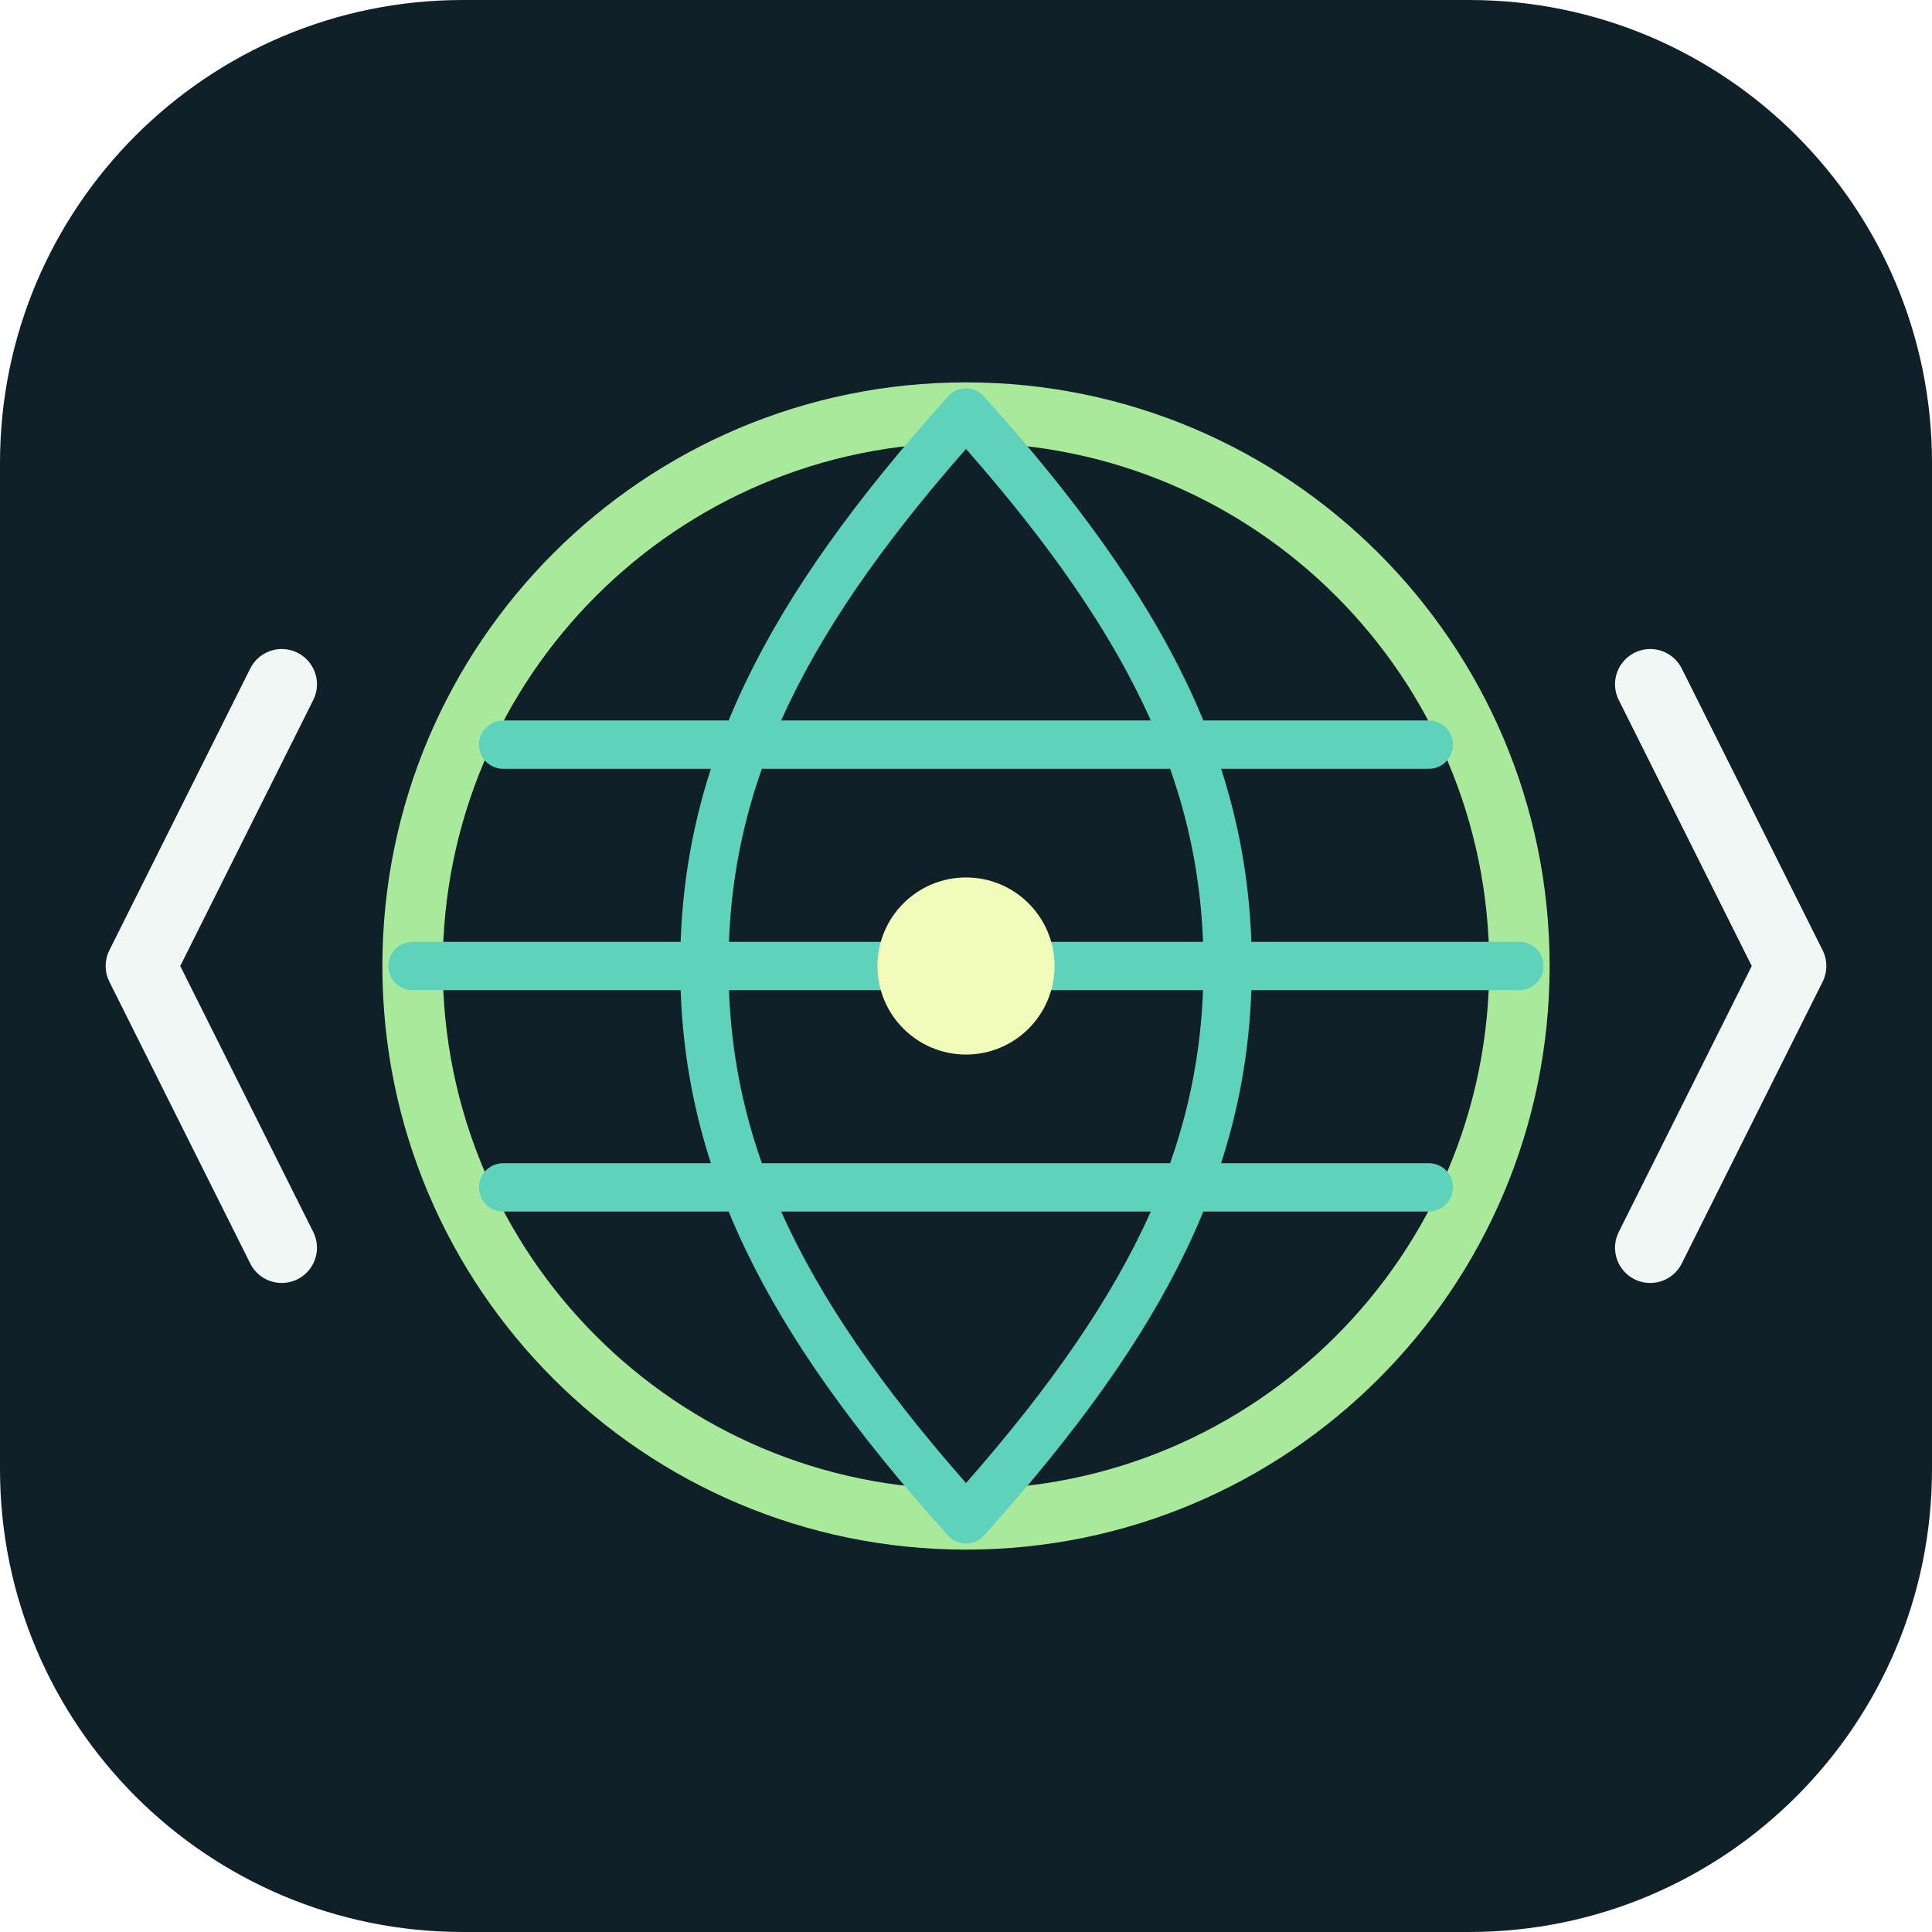
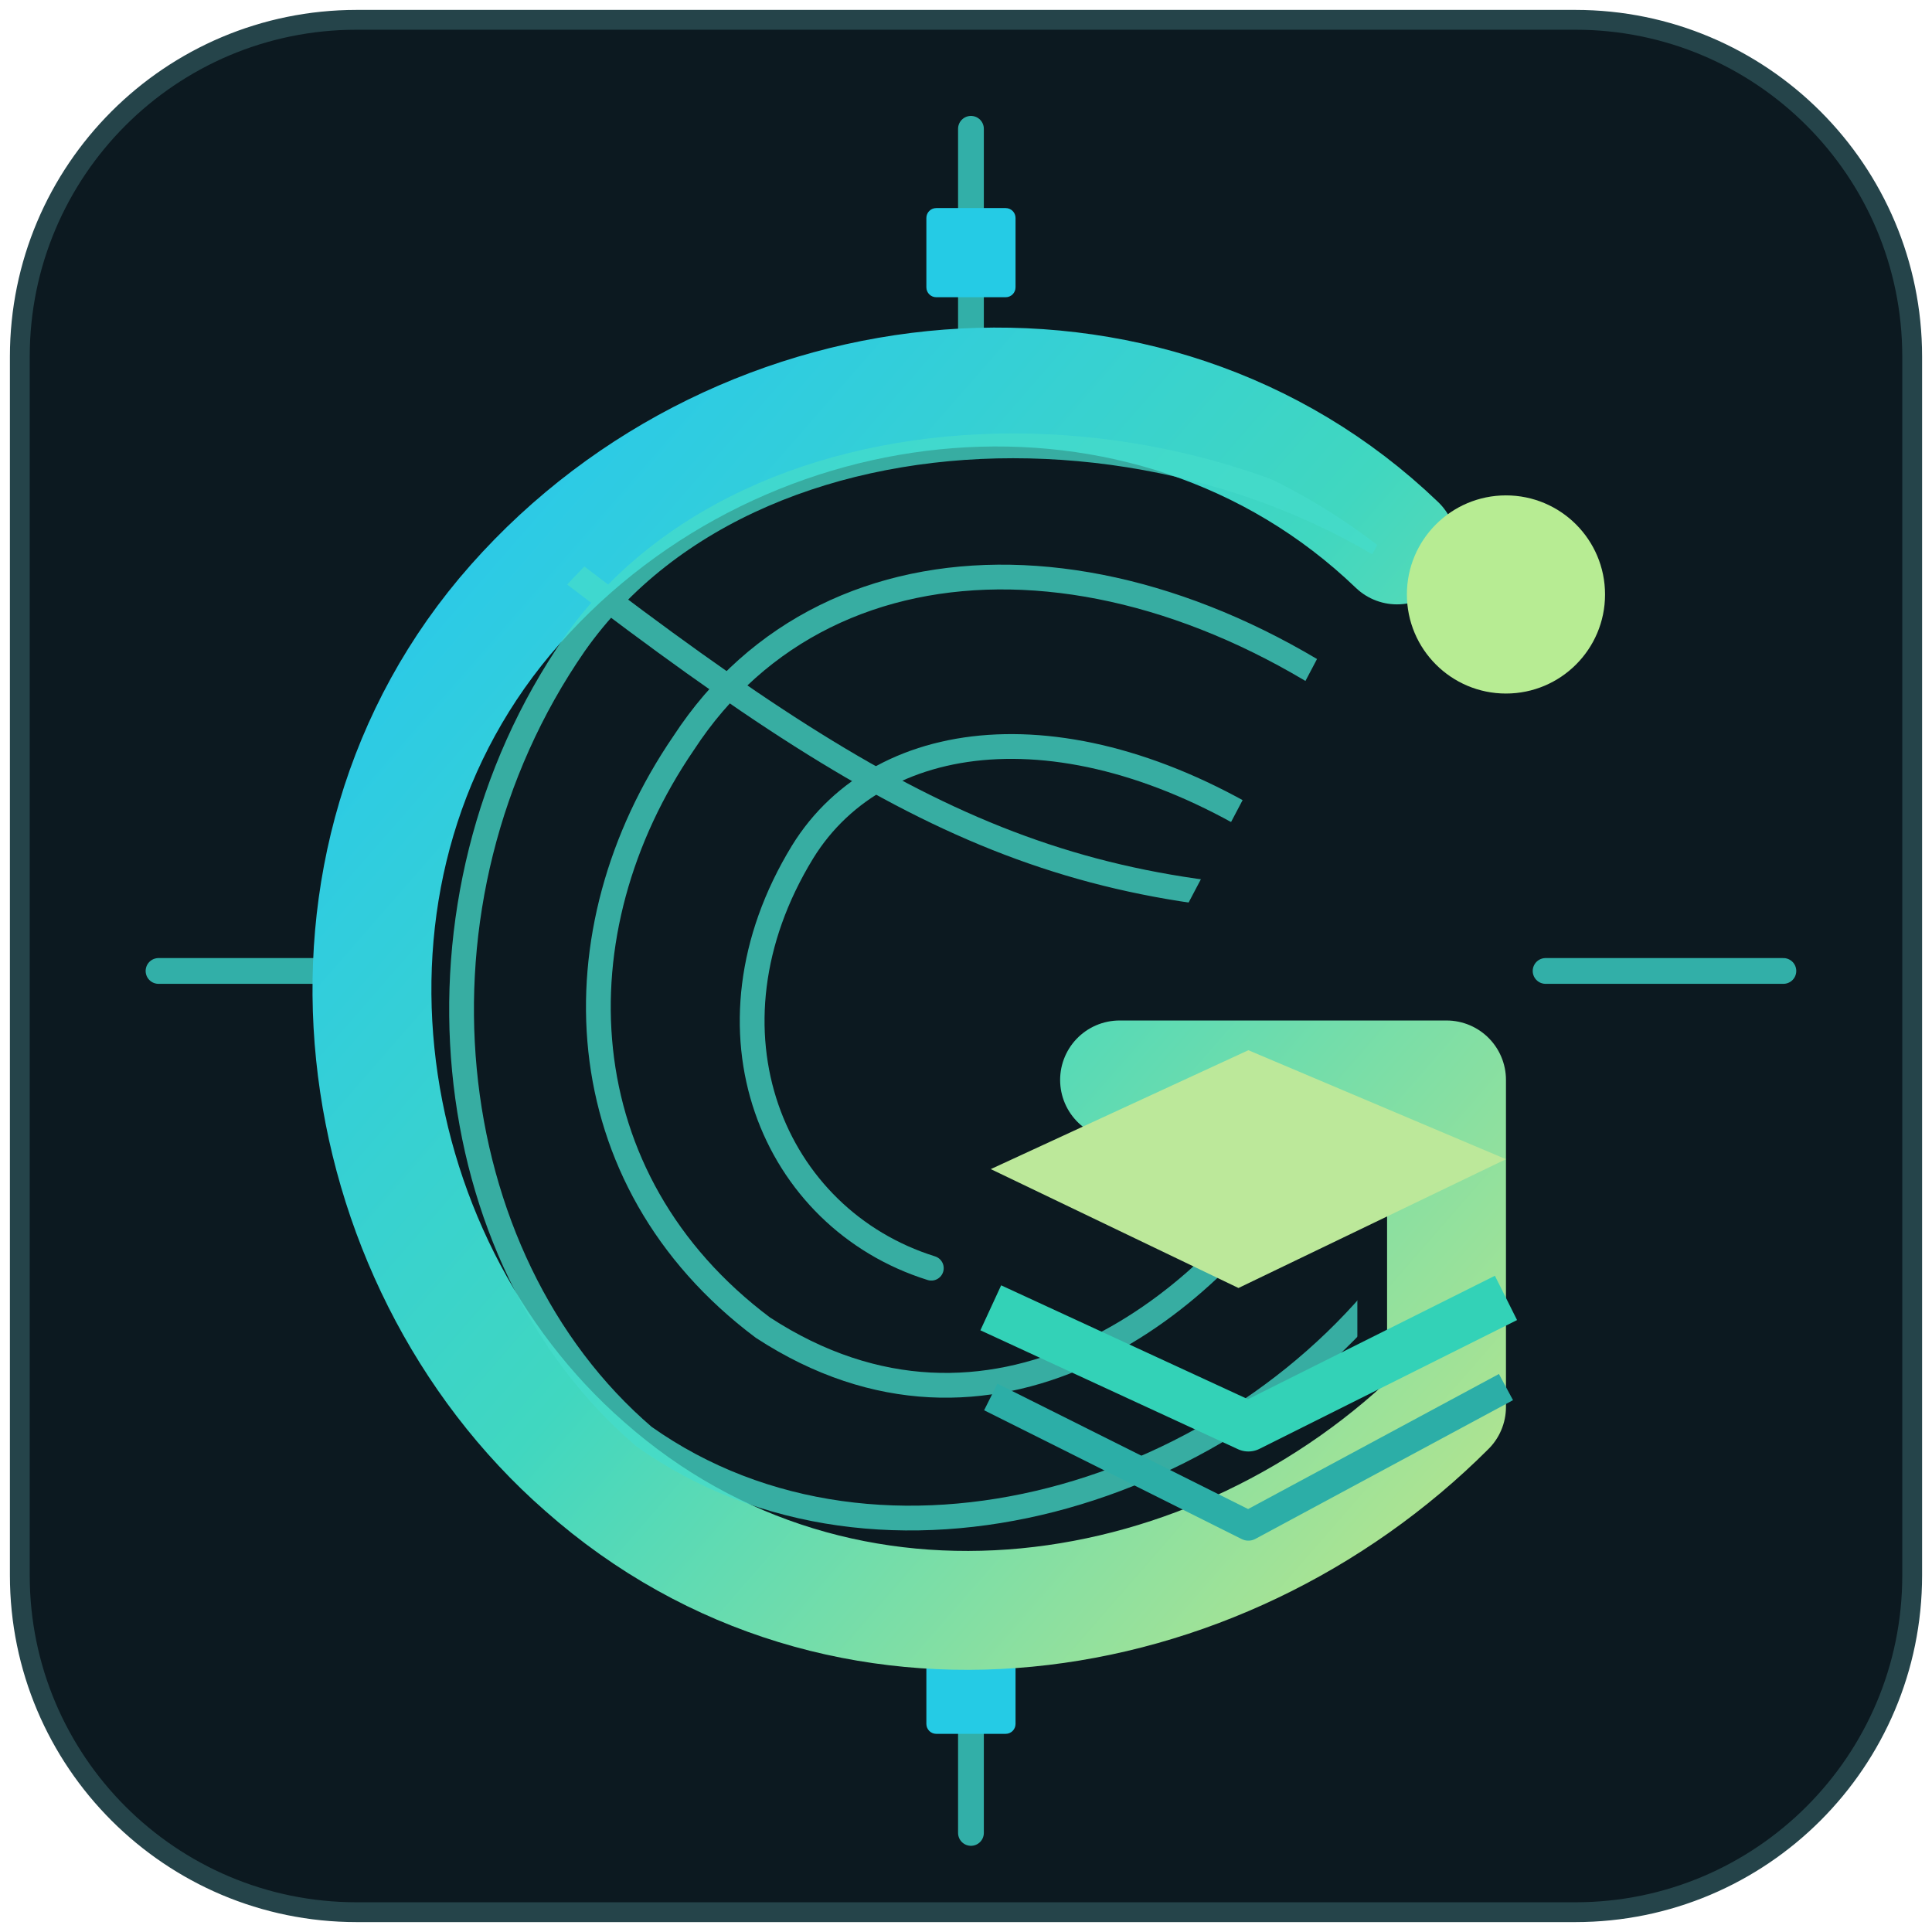
- <svg xmlns="http://www.w3.org/2000/svg" viewBox="0 0 96 96" role="img" aria-labelledby="t">
-   <rect width="96" height="96" rx="23" fill="#102028" />
-   <circle cx="48" cy="48" r="27.5" fill="none" stroke="#A9E99B" stroke-width="3" />
-   <path d="M20.5 48h55M25 37h46M25 59h46M48 20.5c-9 10-13 18-13 27.5s4 17.5 13 27.5M48 20.5c9 10 13 18 13 27.5s-4 17.5-13 27.5" fill="none" stroke="#5FD2BB" stroke-width="2.4" stroke-linecap="round" />
-   <path d="m14 34-7 14 7 14M82 34l7 14-7 14" fill="none" stroke="#F0F7F4" stroke-width="3.5" stroke-linecap="round" stroke-linejoin="round" />
-   <circle cx="48" cy="48" r="4.4" fill="#F2FCBA" />
+ <svg xmlns="http://www.w3.org/2000/svg" viewBox="0 0 195 195" role="img" aria-labelledby="title">
+   <rect x="2" y="2" width="191" height="191" rx="34" fill="#0C1920" stroke="#25444A" stroke-width="2" />
+   <defs>
+     <linearGradient id="g0" x1="0" x2="1" y1="0" y2="1">
+       <stop stop-color="#26C6F2" />
+       <stop offset=".5" stop-color="#40D7C0" />
+       <stop offset="1" stop-color="#B8E58D" />
+     </linearGradient>
+     <linearGradient id="g1" x1="0" x2="1" y1="0" y2="1">
+       <stop stop-color="#82F4BC" />
+       <stop offset="1" stop-color="#14BBAE" />
+     </linearGradient>
+     <clipPath id="cl">
+       <path d="M130 47 C104 27 64 29 45 55 C27 79 31 115 51 135 C72 155 110 151 128 129 L128 102 L101 102" />
+     </clipPath>
+   </defs>
+   <g transform="translate(9,8)">
+     <path d="M89 5V26M89 153v24M7 90h25M147 90h24" stroke="#3CD5CB" stroke-width="2.6" stroke-linecap="round" opacity=".8" />
+     <rect x="84.5" y="13" width="9" height="9" rx="1" fill="#25CBE5" />
+     <rect x="84.5" y="158" width="9" height="9" rx="1" fill="#25CBE5" />
+     <path d="M132 47 C107 23 66 27 43 53 C20 79 26 119 50 140 C76 163 114 157 137 134 L137 101 L104 101" fill="none" stroke="url(#g0)" stroke-width="12" stroke-linejoin="round" stroke-linecap="round" />
+     <g clip-path="url(#cl)" fill="none" stroke="#45DCCB" stroke-width="2.5" stroke-linecap="round" opacity=".76">
+       <path d="M145 47 C117 14 61 14 31 48 C2 80 9 135 42 154 C79 181 126 160 148 131" />
+       <path d="M142 56 C117 31 68 30 49 57 C31 83 35 119 56 137 C80 154 116 143 133 119" />
+       <path d="M135 68 C108 45 75 44 60 67 C47 86 48 111 68 126 C91 141 113 124 122 109" />
+       <path d="M121 77 C100 63 80 65 72 78 C61 96 69 115 85 120" />
+       <path d="M49 50 C83 76 100 84 135 83" />
+     </g>
+     <path d="M91 110L117 98L143 109L116 122Z" fill="#BCE89A" />
+     <path d="M91 124L117 136L143 123" fill="none" stroke="#33D2B7" stroke-width="5" stroke-linejoin="round" />
+     <path d="M91 133L117 146L143 132" fill="none" stroke="#2CAEA7" stroke-width="3" stroke-linejoin="round" />
+     <circle cx="143" cy="52" r="10" fill="#B7EC93" />
+   </g>
</svg>
